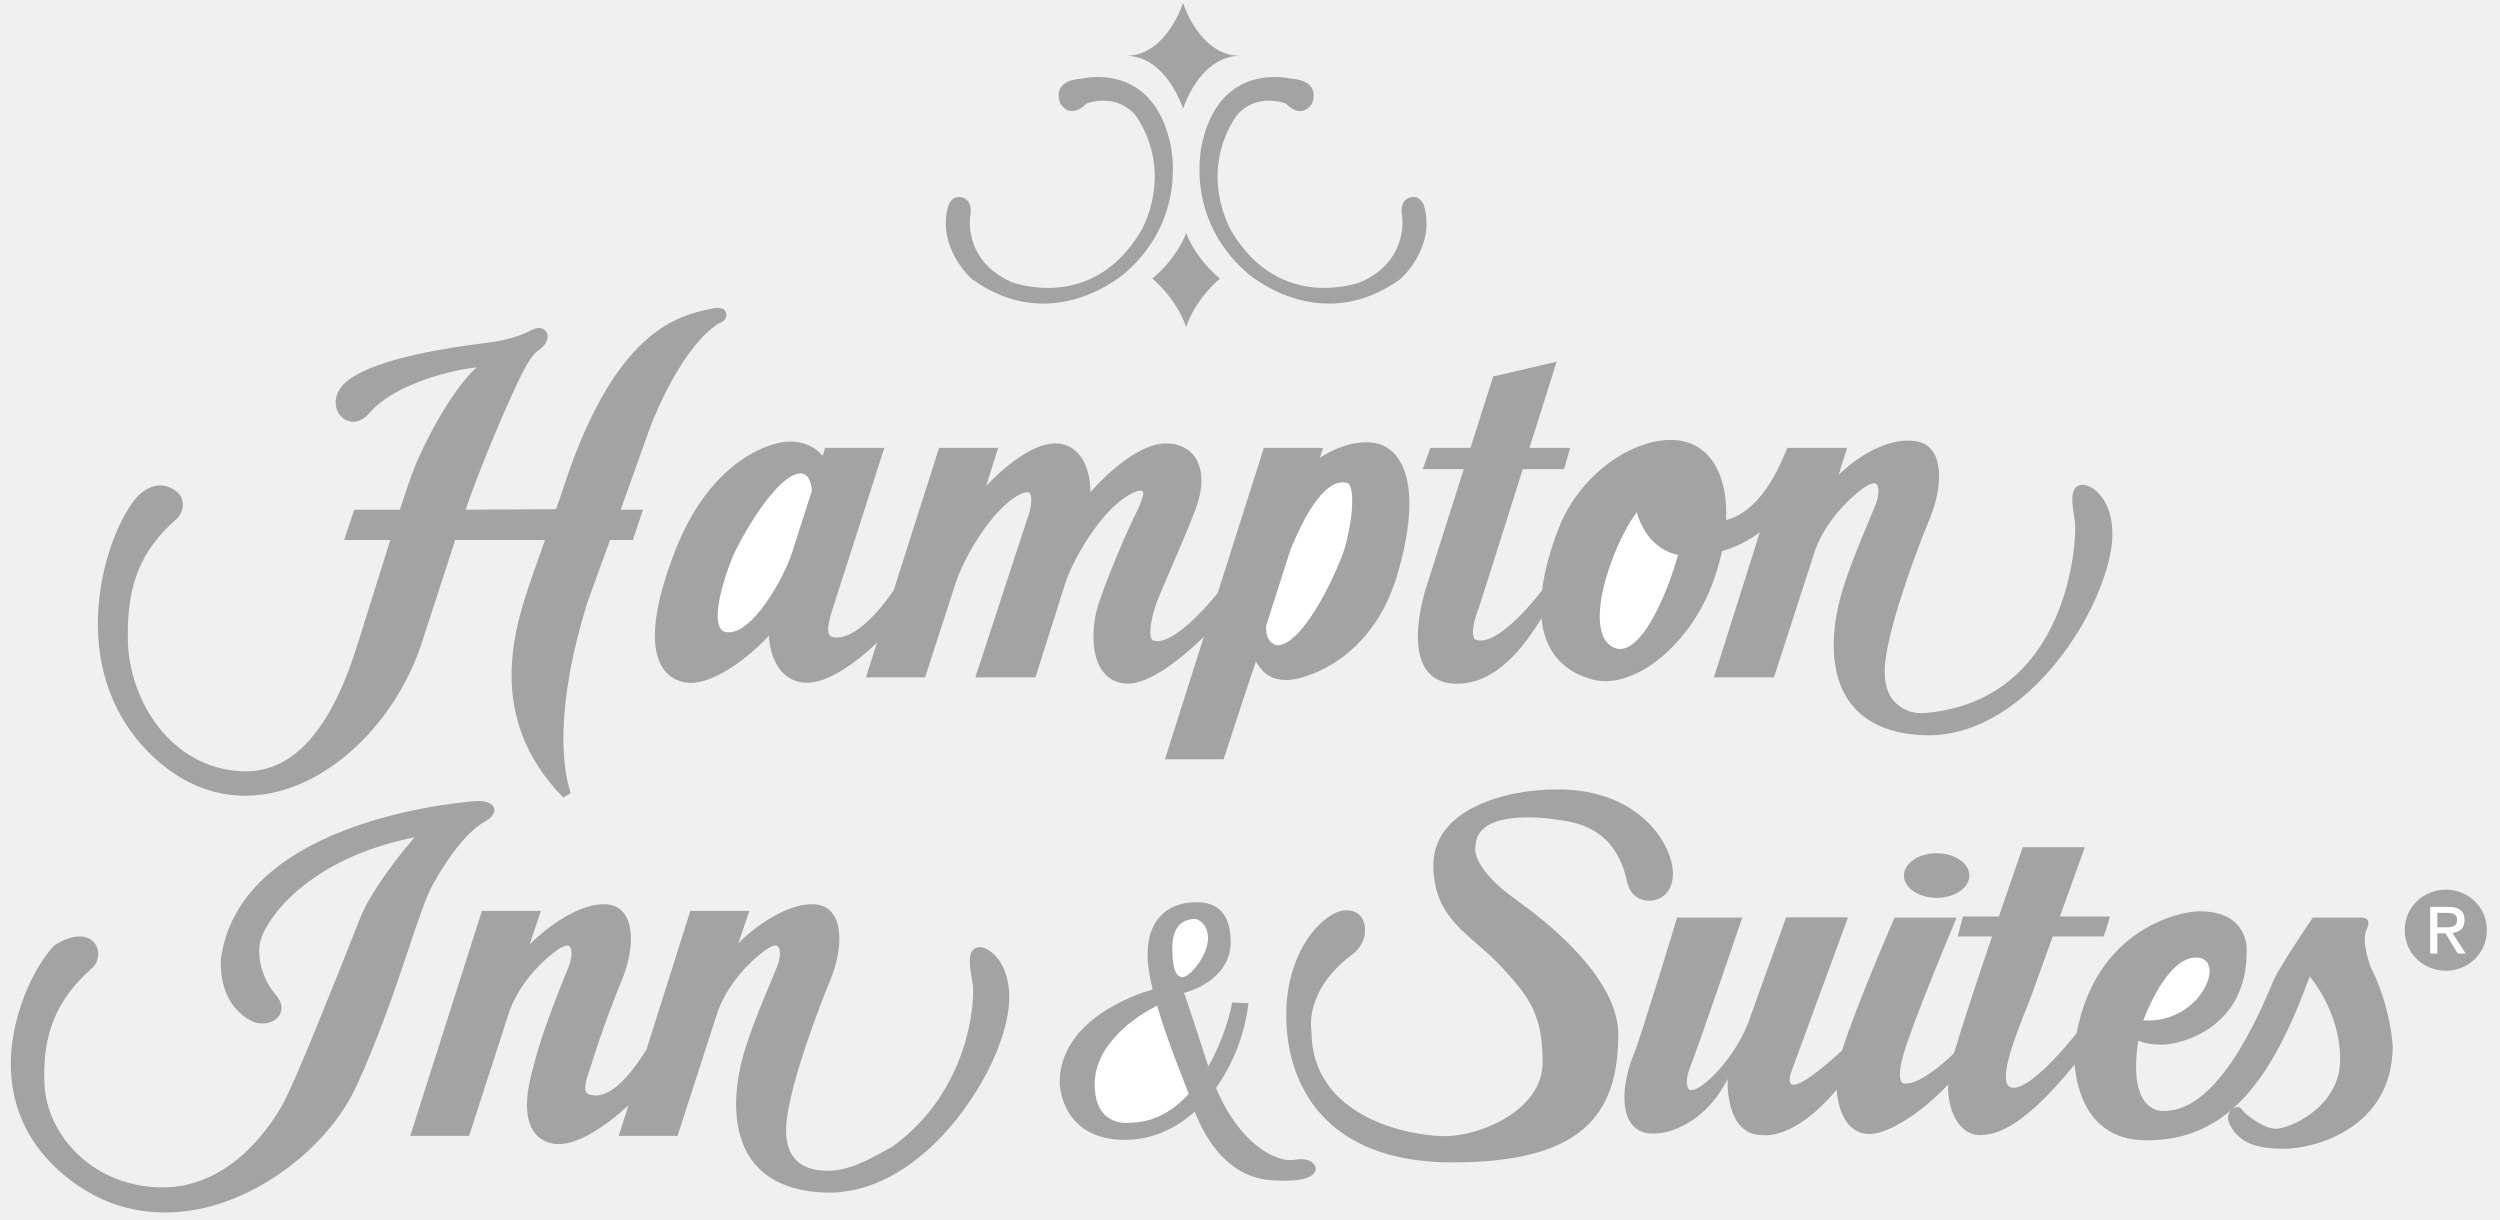
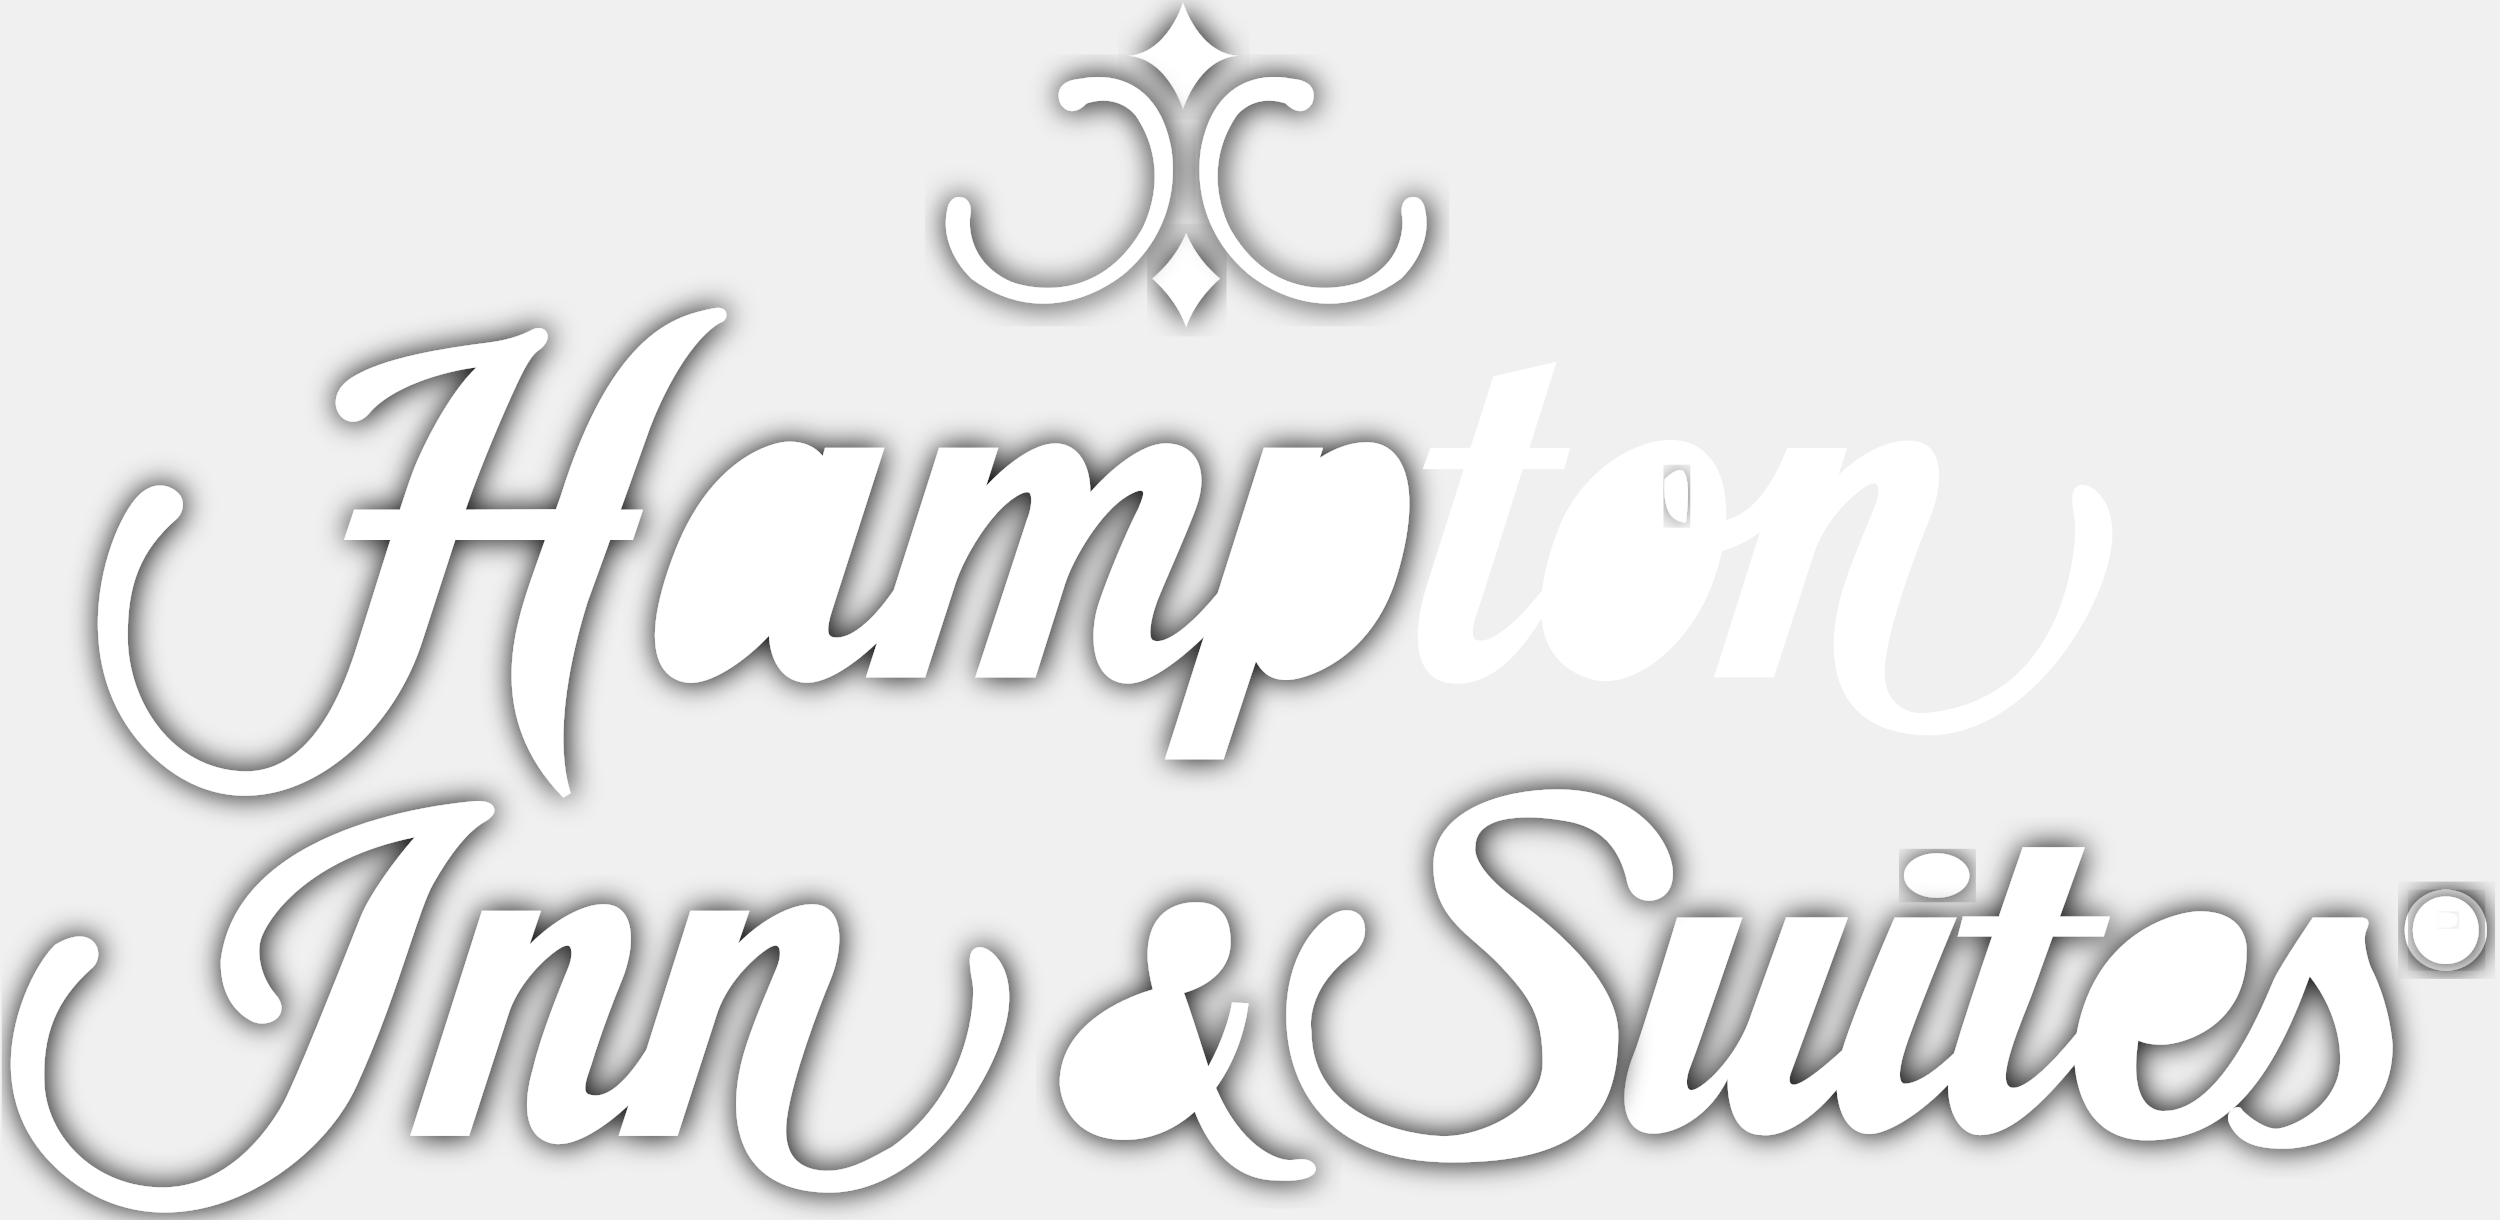
<svg xmlns="http://www.w3.org/2000/svg" viewBox="0 0 166 81" version="1.1">
+   <filter id="dropShadow">
+     <feGaussianBlur in="SourceAlpha" stdDeviation="1" />
+     <feOffset dx="0.1" dy="0" />
+     <feMerge>
+       <feMergeNode />
+       <feMergeNode in="SourceGraphic" />
+     </feMerge>
+   </filter>
  <defs />
  <g id="Page-1" stroke="none" stroke-width="1" fill="none" fill-rule="evenodd">
    <g id="Hampton_Inn__and__Suites">
-       <path d="M28.748,58.713 C29.956,56.564 31.158,55.121 32.239,54.531 C32.41,54.424 32.931,54.098 32.809,53.671 C32.683,53.233 32.018,53.185 31.738,53.185 C31.581,53.185 15.865,54.154 14.656,63.761 C14.599,66.338 15.928,67.407 16.726,67.806 C17.323,68.104 18.135,67.961 18.499,67.494 C18.65,67.301 18.931,66.772 18.292,66.026 C17.306,64.877 17.051,63.338 17.309,62.412 C17.684,61.063 20.36,57.035 27.531,55.594 C26.246,57.067 24.552,59.368 23.941,60.896 L23.528,61.936 C22.35,64.911 19.591,71.879 18.747,73.369 C17.783,75.07 15.049,79.008 10.497,78.839 C5.992,78.672 3.126,75.255 2.957,72.048 C2.782,68.719 3.723,66.399 6.098,64.293 C6.572,63.893 6.665,63.159 6.306,62.657 C6.128,62.41 5.414,61.682 3.678,62.724 L3.622,62.767 C2.316,64.073 0.497,67.695 0.739,71.319 C0.929,74.144 2.259,76.518 4.693,78.374 C7.305,80.366 10.445,80.981 13.772,80.153 C17.894,79.127 21.961,75.826 23.662,72.127 C25.18,68.829 26.269,65.577 27.145,62.965 C27.796,61.024 28.31,59.491 28.748,58.713" id="Fill-2" fill="#A3A3A3" />
-       <path d="M65.688,63.119 C65.364,62.905 65.046,62.839 64.816,62.938 C64.225,63.191 64.371,64.056 64.555,65.152 L64.586,65.336 C64.749,66.31 64.446,72.44 59.215,76.162 C59.038,76.255 58.858,76.353 58.667,76.459 C57.592,77.05 56.254,77.786 54.805,77.739 C53.887,77.709 53.199,77.434 52.762,76.921 C52.271,76.344 52.097,75.463 52.246,74.301 C52.597,71.548 54.44,66.734 55.121,65.111 C55.609,63.946 56.001,62.179 55.499,61.031 C55.308,60.594 55.007,60.298 54.605,60.152 C53.415,59.719 51.136,60.551 49.027,62.63 L49.757,60.482 L45.84,60.482 L42.92,69.7 C41.452,72.048 40.162,73.045 39.084,72.66 C38.666,72.51 38.914,71.697 39.178,70.946 C39.178,70.946 39.263,70.701 39.265,70.694 C39.959,68.426 40.859,66.118 41.281,65.111 C41.769,63.946 42.161,62.179 41.66,61.031 C41.468,60.594 41.167,60.298 40.765,60.152 C39.439,59.67 37.137,60.762 35.173,62.704 L35.914,60.482 L32,60.482 L27.241,75.422 L31.148,75.422 L33.762,67.344 C34.322,65.551 35.867,63.854 37.065,63.037 C37.404,62.806 37.68,62.728 37.804,62.829 C37.994,62.982 38.019,63.556 37.734,64.252 C37.28,65.364 35.896,68.746 35.409,70.88 C35.091,71.938 34.666,73.887 35.385,75.054 C35.682,75.535 36.137,75.833 36.736,75.939 C38.241,76.205 40.344,74.679 41.737,73.383 L41.079,75.422 L44.988,75.422 L47.602,67.344 C48.162,65.55 49.707,63.854 50.905,63.037 C51.244,62.806 51.52,62.728 51.644,62.829 C51.834,62.982 51.859,63.556 51.575,64.252 L51.213,65.119 C50.562,66.671 49.576,69.017 49.186,70.725 C48.834,72.266 48.471,75.148 49.998,77.135 C50.986,78.419 52.596,79.109 54.786,79.186 C57.898,79.296 60.442,77.493 62.028,75.961 C64.871,73.216 67.014,69.026 67.014,66.215 C67.014,64.153 65.999,63.324 65.688,63.119" id="Fill-3" fill="#A3A3A3" />
-       <path d="M39.014,39.973 L40.51,35.854 L42.022,35.854 L42.692,33.846 L41.215,33.846 C41.654,32.616 42.974,28.922 42.975,28.919 C43.651,26.952 45.515,22.87 47.738,21.465 C48.212,21.303 48.242,21.036 48.231,20.884 C48.188,20.271 47.365,20.475 47.365,20.475 C45.044,20.944 40.723,21.818 37.218,32.978 L36.919,33.811 L30.918,33.843 C32.022,30.604 33.772,26.7 34.04,26.118 C34.573,24.959 35.125,23.761 35.672,23.323 C36.342,22.891 36.47,22.384 36.293,22.068 C36.155,21.822 35.802,21.659 35.344,21.889 C34.998,22.081 34.028,22.548 32.496,22.74 C29.549,23.108 25.394,23.753 23.332,25.09 C22.268,25.78 22.257,26.603 22.302,26.925 C22.37,27.416 22.694,27.821 23.128,27.955 C23.587,28.097 24.08,27.926 24.49,27.474 C25.947,25.689 29.473,24.642 31.635,24.393 C29.744,26.194 28.034,29.763 27.532,31.018 C27.323,31.54 26.942,32.636 26.549,33.846 L23.516,33.846 L22.847,35.854 L25.917,35.854 L24.649,39.889 C24.15,41.488 23.719,42.869 23.508,43.501 C21.763,48.737 19.276,51.333 16.119,51.216 C11.412,51.042 8.542,46.601 8.486,42.409 C8.438,38.793 9.338,36.57 11.69,34.485 C12.173,34.076 12.309,33.295 11.902,32.815 C11.499,32.341 10.373,31.744 9.192,32.905 C8.07,34.027 6.419,37.616 6.499,41.706 C6.566,45.137 7.858,48.112 10.235,50.31 C12.662,52.554 15.526,53.325 18.52,52.541 C22.639,51.463 26.46,47.477 28.028,42.622 L30.227,35.854 L36.188,35.854 C35.952,36.513 35.286,38.412 35.286,38.412 C34.193,41.623 32.158,47.601 37.403,52.959 L37.894,52.659 C37.454,51.339 36.684,47.461 39.014,39.973" id="Fill-4" fill="#A3A3A3" />
-       <path d="M44.866,36.482 C43.418,40.156 43.102,42.847 43.95,44.264 C44.316,44.876 44.9,45.246 45.638,45.333 C47.119,45.507 49.417,43.968 51.062,42.21 C51.091,43.004 51.315,43.874 51.827,44.499 C52.257,45.024 52.843,45.312 53.521,45.334 C54.984,45.382 56.9,43.946 58.232,42.679 L57.498,44.98 L61.426,44.98 L63.442,38.749 C63.992,37.043 65.757,33.995 67.508,32.944 C67.985,32.657 68.255,32.641 68.347,32.721 C68.567,32.909 68.497,33.759 68.198,34.49 L64.762,44.98 L68.754,44.98 L70.719,38.773 C71.28,37.034 73.117,33.974 74.834,32.944 C75.611,32.478 75.802,32.593 75.804,32.593 C76.014,32.646 75.898,33.014 75.602,33.736 C74.807,35.263 73.456,38.507 72.924,40.163 C72.569,41.265 72.346,43.337 73.183,44.523 C73.569,45.071 74.145,45.371 74.85,45.393 C76.311,45.439 78.481,43.705 79.93,42.295 L77.351,50.416 L81.248,50.416 C81.248,50.416 83.357,43.972 83.393,43.925 C83.421,43.955 83.519,44.124 83.519,44.124 C83.98,44.835 84.503,45.114 85.333,45.154 C86.495,45.21 91.043,43.917 92.749,38.271 C93.821,34.72 93.863,31.951 92.866,30.473 C92.431,29.827 91.811,29.45 91.075,29.383 C89.801,29.267 88.522,29.811 87.636,30.404 L87.848,29.737 L83.919,29.737 L80.857,39.378 C78.998,41.646 77.357,42.85 76.568,42.521 C76.231,42.381 76.357,41.198 76.849,39.885 C76.972,39.559 77.304,38.788 77.688,37.897 C78.424,36.191 79.34,34.067 79.575,33.243 C79.918,32.025 79.816,30.971 79.29,30.276 C78.876,29.73 78.223,29.441 77.4,29.441 C75.724,29.441 73.604,31.317 72.4,32.679 C72.411,31.686 72.152,30.782 71.661,30.189 C71.256,29.7 70.707,29.441 70.074,29.441 C68.571,29.441 66.702,30.974 65.482,32.264 L66.282,29.737 L62.354,29.737 L59.344,39.187 C57.884,41.31 56.447,42.453 55.398,42.324 C55.183,42.297 55.108,42.215 55.071,42.156 C54.841,41.795 55.146,40.857 55.368,40.173 L58.721,29.737 L54.786,29.737 L54.628,30.275 C54.098,29.64 53.369,29.323 52.408,29.323 C51.094,29.323 47.179,30.609 44.866,36.482 L51.221,35.979" id="Fill-5" fill="#A3A3A3" />
-       <path d="M85.679,36.524 C87.061,33.133 88.392,31.691 89.527,32.096 C89.553,32.105 89.454,32.024 89.527,32.096 C90.097,32.662 89.631,35.563 89.118,36.898 C88.149,39.418 86.147,43.038 84.706,42.837 C84.675,42.82 84.737,42.852 84.706,42.837 C84.437,42.707 84.013,42.483 84.078,41.535 C84.241,41.024 85.686,36.504 85.679,36.524" id="Fill-6" fill="#FFFFFF" />
-       <path d="M52.747,31.525 C53.006,31.419 53.224,31.406 53.414,31.485 C53.68,31.599 53.896,32.086 53.907,32.583 C53.758,33.051 52.599,36.678 52.599,36.678 C52.05,38.392 49.893,42.262 48.204,41.971 C48.023,41.94 47.898,41.851 47.809,41.69 C47.31,40.787 48.111,38.279 48.663,36.939 C48.989,36.146 51.094,32.208 52.747,31.525" id="Fill-7" fill="#FFFFFF" />
-       <path d="M138.972,32.438 C138.625,32.209 138.269,32.136 138.021,32.242 C137.419,32.5 137.583,33.477 137.771,34.595 C137.937,35.589 137.508,46.529 127.807,47.343 C126.873,47.422 126.169,47.032 125.723,46.509 C125.222,45.921 125.044,45.021 125.196,43.836 C125.554,41.027 127.435,36.115 128.129,34.459 C128.628,33.271 129.028,31.468 128.516,30.297 C128.32,29.851 128.014,29.549 127.603,29.4 C126.323,28.934 124.129,29.552 122.088,31.53 L122.645,29.737 L118.677,29.737 L118.602,29.921 C117.518,32.598 116.177,34.144 114.612,34.53 C114.719,32.052 113.941,30.239 112.445,29.529 C111.457,29.06 110.136,29.112 108.726,29.676 C106.423,30.597 104.411,32.686 103.475,35.126 C102.9,36.624 102.539,37.992 102.394,39.2 C100.434,41.697 98.765,42.89 97.902,42.441 C97.708,42.055 97.792,41.401 98.215,40.293 C98.296,40.083 101.113,31.152 101.113,31.152 L103.855,31.152 L104.261,29.739 L101.557,29.739 L103.361,24.014 L99.148,24.997 L97.64,29.739 L94.976,29.739 L94.469,31.152 L97.194,31.152 C96.682,32.766 94.725,38.923 94.727,38.918 C94.675,39.069 93.476,42.659 94.678,44.43 C95.084,45.028 95.707,45.352 96.528,45.393 C99.347,45.534 101.235,42.862 102.354,41.058 C102.558,43.133 103.671,44.517 105.613,45.085 C108.305,45.922 112.064,43.024 113.657,38.882 C113.95,38.122 114.177,37.351 114.34,36.589 C115.214,36.359 116.154,35.878 116.858,35.333 L113.806,44.98 L117.791,44.98 L120.458,36.737 C121.03,34.908 122.606,33.178 123.828,32.344 C124.174,32.108 124.456,32.029 124.582,32.131 C124.776,32.287 124.802,32.873 124.511,33.584 L124.143,34.467 C123.478,36.051 122.473,38.445 122.074,40.187 C121.715,41.76 121.345,44.701 122.903,46.727 C123.911,48.038 125.554,48.742 127.787,48.82 C130.274,48.908 132.806,47.777 135.111,45.553 C138.337,42.438 140.264,37.979 140.264,35.468 C140.264,33.447 139.275,32.638 138.972,32.438" id="Fill-8" fill="#A3A3A3" />
+       <path d="M28.748,58.713 C29.956,56.564 31.158,55.121 32.239,54.531 C32.41,54.424 32.931,54.098 32.809,53.671 C32.683,53.233 32.018,53.185 31.738,53.185 C31.581,53.185 15.865,54.154 14.656,63.761 C14.599,66.338 15.928,67.407 16.726,67.806 C17.323,68.104 18.135,67.961 18.499,67.494 C18.65,67.301 18.931,66.772 18.292,66.026 C17.306,64.877 17.051,63.338 17.309,62.412 C17.684,61.063 20.36,57.035 27.531,55.594 C26.246,57.067 24.552,59.368 23.941,60.896 L23.528,61.936 C22.35,64.911 19.591,71.879 18.747,73.369 C17.783,75.07 15.049,79.008 10.497,78.839 C5.992,78.672 3.126,75.255 2.957,72.048 C2.782,68.719 3.723,66.399 6.098,64.293 C6.572,63.893 6.665,63.159 6.306,62.657 C6.128,62.41 5.414,61.682 3.678,62.724 L3.622,62.767 C2.316,64.073 0.497,67.695 0.739,71.319 C0.929,74.144 2.259,76.518 4.693,78.374 C7.305,80.366 10.445,80.981 13.772,80.153 C17.894,79.127 21.961,75.826 23.662,72.127 C25.18,68.829 26.269,65.577 27.145,62.965 C27.796,61.024 28.31,59.491 28.748,58.713" id="Fill-2" fill="#fff" filter="url(#dropShadow)" />
+       <path d="M65.688,63.119 C65.364,62.905 65.046,62.839 64.816,62.938 C64.225,63.191 64.371,64.056 64.555,65.152 L64.586,65.336 C64.749,66.31 64.446,72.44 59.215,76.162 C59.038,76.255 58.858,76.353 58.667,76.459 C57.592,77.05 56.254,77.786 54.805,77.739 C53.887,77.709 53.199,77.434 52.762,76.921 C52.271,76.344 52.097,75.463 52.246,74.301 C52.597,71.548 54.44,66.734 55.121,65.111 C55.609,63.946 56.001,62.179 55.499,61.031 C55.308,60.594 55.007,60.298 54.605,60.152 C53.415,59.719 51.136,60.551 49.027,62.63 L49.757,60.482 L45.84,60.482 L42.92,69.7 C41.452,72.048 40.162,73.045 39.084,72.66 C38.666,72.51 38.914,71.697 39.178,70.946 C39.178,70.946 39.263,70.701 39.265,70.694 C39.959,68.426 40.859,66.118 41.281,65.111 C41.769,63.946 42.161,62.179 41.66,61.031 C41.468,60.594 41.167,60.298 40.765,60.152 C39.439,59.67 37.137,60.762 35.173,62.704 L35.914,60.482 L32,60.482 L27.241,75.422 L31.148,75.422 L33.762,67.344 C34.322,65.551 35.867,63.854 37.065,63.037 C37.404,62.806 37.68,62.728 37.804,62.829 C37.994,62.982 38.019,63.556 37.734,64.252 C37.28,65.364 35.896,68.746 35.409,70.88 C35.091,71.938 34.666,73.887 35.385,75.054 C35.682,75.535 36.137,75.833 36.736,75.939 C38.241,76.205 40.344,74.679 41.737,73.383 L41.079,75.422 L44.988,75.422 L47.602,67.344 C48.162,65.55 49.707,63.854 50.905,63.037 C51.244,62.806 51.52,62.728 51.644,62.829 C51.834,62.982 51.859,63.556 51.575,64.252 L51.213,65.119 C50.562,66.671 49.576,69.017 49.186,70.725 C48.834,72.266 48.471,75.148 49.998,77.135 C50.986,78.419 52.596,79.109 54.786,79.186 C57.898,79.296 60.442,77.493 62.028,75.961 C64.871,73.216 67.014,69.026 67.014,66.215 C67.014,64.153 65.999,63.324 65.688,63.119" id="Fill-3" fill="#fff" filter="url(#dropShadow)" />
+       <path d="M39.014,39.973 L40.51,35.854 L42.022,35.854 L42.692,33.846 L41.215,33.846 C41.654,32.616 42.974,28.922 42.975,28.919 C43.651,26.952 45.515,22.87 47.738,21.465 C48.212,21.303 48.242,21.036 48.231,20.884 C48.188,20.271 47.365,20.475 47.365,20.475 C45.044,20.944 40.723,21.818 37.218,32.978 L36.919,33.811 L30.918,33.843 C32.022,30.604 33.772,26.7 34.04,26.118 C34.573,24.959 35.125,23.761 35.672,23.323 C36.342,22.891 36.47,22.384 36.293,22.068 C36.155,21.822 35.802,21.659 35.344,21.889 C34.998,22.081 34.028,22.548 32.496,22.74 C29.549,23.108 25.394,23.753 23.332,25.09 C22.268,25.78 22.257,26.603 22.302,26.925 C22.37,27.416 22.694,27.821 23.128,27.955 C23.587,28.097 24.08,27.926 24.49,27.474 C25.947,25.689 29.473,24.642 31.635,24.393 C29.744,26.194 28.034,29.763 27.532,31.018 C27.323,31.54 26.942,32.636 26.549,33.846 L23.516,33.846 L22.847,35.854 L25.917,35.854 L24.649,39.889 C24.15,41.488 23.719,42.869 23.508,43.501 C21.763,48.737 19.276,51.333 16.119,51.216 C11.412,51.042 8.542,46.601 8.486,42.409 C8.438,38.793 9.338,36.57 11.69,34.485 C12.173,34.076 12.309,33.295 11.902,32.815 C11.499,32.341 10.373,31.744 9.192,32.905 C8.07,34.027 6.419,37.616 6.499,41.706 C6.566,45.137 7.858,48.112 10.235,50.31 C12.662,52.554 15.526,53.325 18.52,52.541 C22.639,51.463 26.46,47.477 28.028,42.622 L30.227,35.854 L36.188,35.854 C35.952,36.513 35.286,38.412 35.286,38.412 C34.193,41.623 32.158,47.601 37.403,52.959 L37.894,52.659 C37.454,51.339 36.684,47.461 39.014,39.973" id="Fill-4" fill="#fff" filter="url(#dropShadow)" />
+       <path d="M44.866,36.482 C43.418,40.156 43.102,42.847 43.95,44.264 C44.316,44.876 44.9,45.246 45.638,45.333 C47.119,45.507 49.417,43.968 51.062,42.21 C51.091,43.004 51.315,43.874 51.827,44.499 C52.257,45.024 52.843,45.312 53.521,45.334 C54.984,45.382 56.9,43.946 58.232,42.679 L57.498,44.98 L61.426,44.98 L63.442,38.749 C63.992,37.043 65.757,33.995 67.508,32.944 C67.985,32.657 68.255,32.641 68.347,32.721 C68.567,32.909 68.497,33.759 68.198,34.49 L64.762,44.98 L68.754,44.98 L70.719,38.773 C71.28,37.034 73.117,33.974 74.834,32.944 C75.611,32.478 75.802,32.593 75.804,32.593 C76.014,32.646 75.898,33.014 75.602,33.736 C74.807,35.263 73.456,38.507 72.924,40.163 C72.569,41.265 72.346,43.337 73.183,44.523 C73.569,45.071 74.145,45.371 74.85,45.393 C76.311,45.439 78.481,43.705 79.93,42.295 L77.351,50.416 L81.248,50.416 C81.248,50.416 83.357,43.972 83.393,43.925 C83.421,43.955 83.519,44.124 83.519,44.124 C83.98,44.835 84.503,45.114 85.333,45.154 C86.495,45.21 91.043,43.917 92.749,38.271 C93.821,34.72 93.863,31.951 92.866,30.473 C92.431,29.827 91.811,29.45 91.075,29.383 C89.801,29.267 88.522,29.811 87.636,30.404 L87.848,29.737 L83.919,29.737 L80.857,39.378 C78.998,41.646 77.357,42.85 76.568,42.521 C76.231,42.381 76.357,41.198 76.849,39.885 C76.972,39.559 77.304,38.788 77.688,37.897 C78.424,36.191 79.34,34.067 79.575,33.243 C79.918,32.025 79.816,30.971 79.29,30.276 C78.876,29.73 78.223,29.441 77.4,29.441 C75.724,29.441 73.604,31.317 72.4,32.679 C72.411,31.686 72.152,30.782 71.661,30.189 C71.256,29.7 70.707,29.441 70.074,29.441 C68.571,29.441 66.702,30.974 65.482,32.264 L66.282,29.737 L62.354,29.737 L59.344,39.187 C57.884,41.31 56.447,42.453 55.398,42.324 C55.183,42.297 55.108,42.215 55.071,42.156 C54.841,41.795 55.146,40.857 55.368,40.173 L58.721,29.737 L54.786,29.737 L54.628,30.275 C54.098,29.64 53.369,29.323 52.408,29.323 C51.094,29.323 47.179,30.609 44.866,36.482 L51.221,35.979" id="Fill-5" fill="#fff" filter="url(#dropShadow)" />
+       <path d="M138.972,32.438 C138.625,32.209 138.269,32.136 138.021,32.242 C137.419,32.5 137.583,33.477 137.771,34.595 C137.937,35.589 137.508,46.529 127.807,47.343 C126.873,47.422 126.169,47.032 125.723,46.509 C125.222,45.921 125.044,45.021 125.196,43.836 C125.554,41.027 127.435,36.115 128.129,34.459 C128.628,33.271 129.028,31.468 128.516,30.297 C128.32,29.851 128.014,29.549 127.603,29.4 C126.323,28.934 124.129,29.552 122.088,31.53 L122.645,29.737 L118.677,29.737 L118.602,29.921 C117.518,32.598 116.177,34.144 114.612,34.53 C114.719,32.052 113.941,30.239 112.445,29.529 C111.457,29.06 110.136,29.112 108.726,29.676 C106.423,30.597 104.411,32.686 103.475,35.126 C102.9,36.624 102.539,37.992 102.394,39.2 C100.434,41.697 98.765,42.89 97.902,42.441 C97.708,42.055 97.792,41.401 98.215,40.293 C98.296,40.083 101.113,31.152 101.113,31.152 L103.855,31.152 L104.261,29.739 L101.557,29.739 L103.361,24.014 L99.148,24.997 L97.64,29.739 L94.976,29.739 L94.469,31.152 L97.194,31.152 C96.682,32.766 94.725,38.923 94.727,38.918 C94.675,39.069 93.476,42.659 94.678,44.43 C95.084,45.028 95.707,45.352 96.528,45.393 C99.347,45.534 101.235,42.862 102.354,41.058 C102.558,43.133 103.671,44.517 105.613,45.085 C108.305,45.922 112.064,43.024 113.657,38.882 C113.95,38.122 114.177,37.351 114.34,36.589 C115.214,36.359 116.154,35.878 116.858,35.333 L113.806,44.98 L117.791,44.98 L120.458,36.737 C121.03,34.908 122.606,33.178 123.828,32.344 C124.174,32.108 124.456,32.029 124.582,32.131 C124.776,32.287 124.802,32.873 124.511,33.584 L124.143,34.467 C123.478,36.051 122.473,38.445 122.074,40.187 C121.715,41.76 121.345,44.701 122.903,46.727 C123.911,48.038 125.554,48.742 127.787,48.82 C130.274,48.908 132.806,47.777 135.111,45.553 C138.337,42.438 140.264,37.979 140.264,35.468 C140.264,33.447 139.275,32.638 138.972,32.438" id="Fill-8" fill="#fff" />
      <path d="M107.984,43.009 C107.639,43.149 107.312,43.114 106.984,42.901 C106.545,42.615 106.293,42.071 106.235,41.284 C106.068,38.977 107.626,35.381 108.679,34.013 C109.207,35.826 110.389,36.652 111.42,36.842 C110.98,38.508 109.575,42.362 107.984,43.009" id="Fill-9" fill="#FFFFFF" />
-       <path d="M111.941,34.691 C111.565,34.665 111.259,34.539 111.035,34.305 C110.609,33.858 110.439,32.998 110.537,31.821 C111.03,31.349 111.466,31.122 111.688,31.233 C111.845,31.311 112.314,31.799 111.941,34.691" id="Fill-10" fill="#A3A3A3" />
-       <path d="M78.553,7.226 C78.553,7.226 79.598,3.817 82.238,3.707 C79.598,3.597 78.553,0.188 78.553,0.188 C78.553,0.188 77.508,3.597 74.869,3.707 C77.508,3.817 78.553,7.226 78.553,7.226" id="Fill-11" fill="#A3A3A3" />
-       <path d="M78.759,21.715 C79.392,19.818 81,18.499 81,18.499 C79.296,17.069 78.759,15.474 78.759,15.474 C78.759,15.474 78.223,17.069 76.519,18.499 C76.519,18.499 78.127,19.818 78.759,21.715" id="Fill-12" fill="#A3A3A3" />
-       <path d="M72.147,6.869 C72.147,6.869 71.157,7.996 70.415,6.896 C70.415,6.896 69.673,5.357 71.845,5.219 C71.845,5.219 76.491,4.037 77.701,9.508 C77.701,9.508 78.966,14.347 74.787,18.059 C74.787,18.059 69.975,22.458 64.531,18.526 C64.531,18.526 62.167,16.464 62.964,13.66 C62.964,13.66 63.212,12.863 63.982,13.137 C63.982,13.137 64.614,13.33 64.421,14.375 C64.421,14.375 63.954,17.289 67.143,18.719 C67.143,18.719 72.532,20.836 75.776,15.309 C75.776,15.309 78.003,11.57 75.447,7.721 C75.447,7.721 74.374,6.154 72.147,6.869" id="Fill-13" fill="#A3A3A3" />
-       <path d="M85.375,6.869 C85.375,6.869 86.365,7.996 87.107,6.896 C87.107,6.896 87.85,5.357 85.677,5.219 C85.677,5.219 81.031,4.037 79.821,9.508 C79.821,9.508 78.557,14.347 82.736,18.059 C82.736,18.059 87.547,22.458 92.991,18.526 C92.991,18.526 95.355,16.464 94.558,13.66 C94.558,13.66 94.311,12.863 93.541,13.137 C93.541,13.137 92.908,13.33 93.101,14.375 C93.101,14.375 93.568,17.289 90.379,18.719 C90.379,18.719 84.99,20.836 81.746,15.309 C81.746,15.309 79.519,11.57 82.076,7.721 C82.076,7.721 83.148,6.154 85.375,6.869" id="Fill-14" fill="#A3A3A3" />
-       <path d="M159.674,61.759 C159.674,60.214 160.927,59.075 162.408,59.075 C163.874,59.075 165.127,60.214 165.127,61.759 C165.127,63.318 163.874,64.457 162.408,64.457 C160.927,64.457 159.674,63.318 159.674,61.759" id="Fill-15" fill="#A3A3A3" />
-       <path d="M162.408,64.009 C163.625,64.009 164.586,63.055 164.586,61.759 C164.586,60.485 163.625,59.524 162.408,59.524 C161.176,59.524 160.215,60.485 160.215,61.759 C160.215,63.055 161.176,64.009 162.408,64.009" id="Fill-16" fill="#A3A3A3" />
+       <path d="M111.941,34.691 C111.565,34.665 111.259,34.539 111.035,34.305 C110.609,33.858 110.439,32.998 110.537,31.821 C111.03,31.349 111.466,31.122 111.688,31.233 C111.845,31.311 112.314,31.799 111.941,34.691" id="Fill-10" fill="#fff" filter="url(#dropShadow)" />
+       <path d="M78.553,7.226 C78.553,7.226 79.598,3.817 82.238,3.707 C79.598,3.597 78.553,0.188 78.553,0.188 C78.553,0.188 77.508,3.597 74.869,3.707 C77.508,3.817 78.553,7.226 78.553,7.226" id="Fill-11" fill="#fff" filter="url(#dropShadow)" />
+       <path d="M78.759,21.715 C79.392,19.818 81,18.499 81,18.499 C79.296,17.069 78.759,15.474 78.759,15.474 C78.759,15.474 78.223,17.069 76.519,18.499 C76.519,18.499 78.127,19.818 78.759,21.715" id="Fill-12" fill="#fff" filter="url(#dropShadow)" />
+       <path d="M72.147,6.869 C72.147,6.869 71.157,7.996 70.415,6.896 C70.415,6.896 69.673,5.357 71.845,5.219 C71.845,5.219 76.491,4.037 77.701,9.508 C77.701,9.508 78.966,14.347 74.787,18.059 C74.787,18.059 69.975,22.458 64.531,18.526 C64.531,18.526 62.167,16.464 62.964,13.66 C62.964,13.66 63.212,12.863 63.982,13.137 C63.982,13.137 64.614,13.33 64.421,14.375 C64.421,14.375 63.954,17.289 67.143,18.719 C67.143,18.719 72.532,20.836 75.776,15.309 C75.776,15.309 78.003,11.57 75.447,7.721 C75.447,7.721 74.374,6.154 72.147,6.869" id="Fill-13" fill="#fff" filter="url(#dropShadow)" />
+       <path d="M85.375,6.869 C85.375,6.869 86.365,7.996 87.107,6.896 C87.107,6.896 87.85,5.357 85.677,5.219 C85.677,5.219 81.031,4.037 79.821,9.508 C79.821,9.508 78.557,14.347 82.736,18.059 C82.736,18.059 87.547,22.458 92.991,18.526 C92.991,18.526 95.355,16.464 94.558,13.66 C94.558,13.66 94.311,12.863 93.541,13.137 C93.541,13.137 92.908,13.33 93.101,14.375 C93.101,14.375 93.568,17.289 90.379,18.719 C90.379,18.719 84.99,20.836 81.746,15.309 C81.746,15.309 79.519,11.57 82.076,7.721 C82.076,7.721 83.148,6.154 85.375,6.869" id="Fill-14" fill="#fff" filter="url(#dropShadow)" />
+       <path d="M159.674,61.759 C159.674,60.214 160.927,59.075 162.408,59.075 C163.874,59.075 165.127,60.214 165.127,61.759 C165.127,63.318 163.874,64.457 162.408,64.457 C160.927,64.457 159.674,63.318 159.674,61.759" id="Fill-15" fill="#fff" filter="url(#dropShadow)" />
+       <path d="M162.408,64.009 C163.625,64.009 164.586,63.055 164.586,61.759 C164.586,60.485 163.625,59.524 162.408,59.524 C161.176,59.524 160.215,60.485 160.215,61.759 C160.215,63.055 161.176,64.009 162.408,64.009" id="Fill-16" fill="#fff" filter="url(#dropShadow)" />
      <path d="M161.838,63.318 L161.368,63.318 L161.368,60.214 L162.55,60.214 C163.283,60.214 163.646,60.485 163.646,61.097 C163.646,61.652 163.297,61.895 162.842,61.951 L163.725,63.318 L163.198,63.318 L162.379,61.973 L161.838,61.973 L161.838,63.318" id="Fill-17" fill="#FFFFFF" />
-       <path d="M162.4,61.574 C162.799,61.574 163.155,61.546 163.155,61.069 C163.155,60.684 162.806,60.613 162.479,60.613 L161.838,60.613 L161.838,61.574 L162.4,61.574" id="Fill-18" fill="#A3A3A3" />
-       <path d="M128.594,59.617 C129.793,59.617 130.765,58.954 130.765,58.137 C130.765,57.319 129.793,56.656 128.594,56.656 C127.395,56.656 126.423,57.319 126.423,58.137 C126.423,58.954 127.395,59.617 128.594,59.617" id="Fill-19" fill="#A3A3A3" />
-       <path d="M157.409,64.206 C157.409,64.206 156.781,62.532 157.13,61.765 C157.479,60.997 157.06,60.927 156.712,60.927 L153.572,60.927 C153.572,60.927 151.479,63.997 150.99,65.044 C150.502,66.09 147.641,73.765 143.734,73.765 C143.734,73.765 141.215,74.142 141.982,69.091 C142.271,69.224 142.761,69.369 143.525,69.369 C144.92,69.369 149.177,68.183 149.177,63.23 C149.177,63.23 149.456,60.509 146.037,60.509 C144.772,60.509 139.188,61.652 137.891,68.605 C137.059,69.64 134.86,72.23 133.687,72.23 C132.222,72.23 134.385,67.486 134.943,65.951 C135.154,65.372 135.701,63.853 136.301,62.183 L139.688,62.183 L140.106,60.858 L136.778,60.858 C137.625,58.5 138.432,56.253 138.432,56.253 L134.315,56.253 C134.315,56.253 133.605,58.281 132.723,60.858 L130.338,60.858 L129.99,62.183 L132.272,62.183 C131.32,64.984 130.283,68.105 129.747,69.936 C128.81,70.836 127.458,71.951 126.501,71.951 C126.501,71.951 125.594,72.16 126.71,69.021 C127.827,65.881 129.92,60.927 129.92,60.927 L125.803,60.927 C125.803,60.927 123.222,66.829 122.317,69.748 C121.021,70.939 118.413,73.167 118.888,71.318 L122.705,60.915 L118.598,60.915 L116.269,67.384 C115.68,69.269 114.195,71.261 112.936,72.12 C112.58,72.363 112.289,72.445 112.159,72.339 C111.96,72.178 111.933,71.575 112.232,70.843 C112.711,69.675 115.687,60.927 115.687,60.927 L111.361,60.927 C111.361,60.927 108.948,68.882 108.505,69.941 C107.991,71.165 107.579,73.023 108.107,74.229 C108.308,74.689 108.624,75 109.046,75.153 C110.441,75.66 113.279,74.582 114.715,71.633 C114.715,71.633 114.501,75.37 117.012,75.37 C117.012,75.37 119.085,75.784 121.957,72.349 C122.056,73.927 122.749,75.3 124.129,75.3 C125.388,75.3 127.589,73.887 129.354,72.019 C129.307,73.886 130.173,75.37 131.455,75.37 C132.847,75.37 134.66,74.475 137.757,70.686 C137.904,72.42 138.69,75.719 142.548,75.719 C147.781,75.719 150.781,71.951 153.363,64.835 C153.363,64.835 155.386,67.137 155.386,70.346 C155.386,73.556 151.967,74.951 151.13,74.951 C150.293,74.951 149.037,73.974 148.828,73.625 C148.618,73.277 147.502,73.765 148.13,74.812 C148.758,75.858 149.735,76.277 151.688,76.277 C153.642,76.277 158.874,74.951 158.874,69.439 C158.874,69.439 158.735,66.788 157.409,64.206" id="Fill-20" fill="#A3A3A3" />
+       <path d="M162.4,61.574 C162.799,61.574 163.155,61.546 163.155,61.069 C163.155,60.684 162.806,60.613 162.479,60.613 L161.838,60.613 L161.838,61.574 L162.4,61.574" id="Fill-18" fill="#fff" filter="url(#dropShadow)" />
+       <path d="M128.594,59.617 C129.793,59.617 130.765,58.954 130.765,58.137 C130.765,57.319 129.793,56.656 128.594,56.656 C127.395,56.656 126.423,57.319 126.423,58.137 C126.423,58.954 127.395,59.617 128.594,59.617" id="Fill-19" fill="#fff" filter="url(#dropShadow)" />
+       <path d="M157.409,64.206 C157.409,64.206 156.781,62.532 157.13,61.765 C157.479,60.997 157.06,60.927 156.712,60.927 L153.572,60.927 C153.572,60.927 151.479,63.997 150.99,65.044 C150.502,66.09 147.641,73.765 143.734,73.765 C143.734,73.765 141.215,74.142 141.982,69.091 C142.271,69.224 142.761,69.369 143.525,69.369 C144.92,69.369 149.177,68.183 149.177,63.23 C149.177,63.23 149.456,60.509 146.037,60.509 C144.772,60.509 139.188,61.652 137.891,68.605 C137.059,69.64 134.86,72.23 133.687,72.23 C132.222,72.23 134.385,67.486 134.943,65.951 C135.154,65.372 135.701,63.853 136.301,62.183 L139.688,62.183 L140.106,60.858 L136.778,60.858 C137.625,58.5 138.432,56.253 138.432,56.253 L134.315,56.253 C134.315,56.253 133.605,58.281 132.723,60.858 L130.338,60.858 L129.99,62.183 L132.272,62.183 C131.32,64.984 130.283,68.105 129.747,69.936 C128.81,70.836 127.458,71.951 126.501,71.951 C126.501,71.951 125.594,72.16 126.71,69.021 C127.827,65.881 129.92,60.927 129.92,60.927 L125.803,60.927 C125.803,60.927 123.222,66.829 122.317,69.748 C121.021,70.939 118.413,73.167 118.888,71.318 L122.705,60.915 L118.598,60.915 L116.269,67.384 C115.68,69.269 114.195,71.261 112.936,72.12 C112.58,72.363 112.289,72.445 112.159,72.339 C111.96,72.178 111.933,71.575 112.232,70.843 C112.711,69.675 115.687,60.927 115.687,60.927 L111.361,60.927 C111.361,60.927 108.948,68.882 108.505,69.941 C107.991,71.165 107.579,73.023 108.107,74.229 C108.308,74.689 108.624,75 109.046,75.153 C110.441,75.66 113.279,74.582 114.715,71.633 C114.715,71.633 114.501,75.37 117.012,75.37 C117.012,75.37 119.085,75.784 121.957,72.349 C122.056,73.927 122.749,75.3 124.129,75.3 C125.388,75.3 127.589,73.887 129.354,72.019 C129.307,73.886 130.173,75.37 131.455,75.37 C132.847,75.37 134.66,74.475 137.757,70.686 C137.904,72.42 138.69,75.719 142.548,75.719 C147.781,75.719 150.781,71.951 153.363,64.835 C153.363,64.835 155.386,67.137 155.386,70.346 C155.386,73.556 151.967,74.951 151.13,74.951 C150.293,74.951 149.037,73.974 148.828,73.625 C148.618,73.277 147.502,73.765 148.13,74.812 C148.758,75.858 149.735,76.277 151.688,76.277 C153.642,76.277 158.874,74.951 158.874,69.439 C158.874,69.439 158.735,66.788 157.409,64.206" id="Fill-20" fill="#fff" filter="url(#dropShadow)" />
      <path d="M145.827,63.579 C147.898,63.579 146.195,67.991 142.312,67.754 C142.778,66.551 144.102,63.579 145.827,63.579" id="Fill-21" fill="#FFFFFF" />
-       <path d="M107.454,68.672 C107.454,74.114 104.942,77.184 96.43,77.184 C87.918,77.184 85.407,71.951 85.407,67.416 C85.407,62.881 88.058,60.439 89.383,60.439 C90.709,60.439 90.639,61.765 90.639,61.765 C90.639,62.811 89.802,63.369 89.802,63.369 C86.523,65.811 87.081,68.463 87.081,68.463 C87.081,74.184 93.57,75.44 95.942,75.44 C98.314,75.44 102.43,73.695 102.43,70.556 C102.43,67.416 101.593,66.23 99.64,64.137 C97.686,62.044 95.174,61.067 95.174,57.439 C95.174,53.811 99.779,52.415 103.407,52.415 C108.989,52.415 111.082,56.183 111.082,57.997 C111.082,59.811 109.547,59.811 109.547,59.811 C108.152,59.811 108.012,58.416 108.012,58.416 C107.245,55.206 105.082,54.648 103.477,54.439 C103.477,54.439 97.965,53.462 97.965,56.253 C97.965,56.253 97.616,57.579 100.756,59.811 C103.896,62.044 107.454,65.463 107.454,68.672" id="Fill-22" fill="#A3A3A3" />
-       <path d="M85.957,77.011 C84.772,77.222 82.311,75.992 80.743,72.234 C81.877,70.658 82.646,68.683 82.902,66.614 L81.807,66.568 C81.718,67.243 81.22,69.074 80.23,70.812 C78.793,66.33 78.615,65.929 78.615,65.929 C78.615,65.929 81.716,65.2 81.716,62.555 C81.716,59.91 79.983,59.91 79.39,59.91 C77.977,59.91 76.198,60.64 76.198,63.421 C76.198,64.051 76.332,64.843 76.541,65.699 C75.56,65.977 70.361,67.65 70.361,71.903 C70.361,71.903 70.407,75.688 74.693,75.688 C76.438,75.688 78.025,74.978 79.332,73.813 C79.952,75.421 81.514,78.379 84.771,78.379 C84.771,78.379 87.371,78.607 87.371,77.558 C87.371,77.558 87.234,76.783 85.957,77.011" id="Fill-23" fill="#A3A3A3" />
+       <path d="M107.454,68.672 C107.454,74.114 104.942,77.184 96.43,77.184 C87.918,77.184 85.407,71.951 85.407,67.416 C85.407,62.881 88.058,60.439 89.383,60.439 C90.709,60.439 90.639,61.765 90.639,61.765 C90.639,62.811 89.802,63.369 89.802,63.369 C86.523,65.811 87.081,68.463 87.081,68.463 C87.081,74.184 93.57,75.44 95.942,75.44 C98.314,75.44 102.43,73.695 102.43,70.556 C102.43,67.416 101.593,66.23 99.64,64.137 C97.686,62.044 95.174,61.067 95.174,57.439 C95.174,53.811 99.779,52.415 103.407,52.415 C108.989,52.415 111.082,56.183 111.082,57.997 C111.082,59.811 109.547,59.811 109.547,59.811 C108.152,59.811 108.012,58.416 108.012,58.416 C107.245,55.206 105.082,54.648 103.477,54.439 C103.477,54.439 97.965,53.462 97.965,56.253 C97.965,56.253 97.616,57.579 100.756,59.811 C103.896,62.044 107.454,65.463 107.454,68.672" id="Fill-22" fill="#fff" filter="url(#dropShadow)" />
+       <path d="M85.957,77.011 C84.772,77.222 82.311,75.992 80.743,72.234 C81.877,70.658 82.646,68.683 82.902,66.614 L81.807,66.568 C81.718,67.243 81.22,69.074 80.23,70.812 C78.793,66.33 78.615,65.929 78.615,65.929 C78.615,65.929 81.716,65.2 81.716,62.555 C81.716,59.91 79.983,59.91 79.39,59.91 C77.977,59.91 76.198,60.64 76.198,63.421 C76.198,64.051 76.332,64.843 76.541,65.699 C75.56,65.977 70.361,67.65 70.361,71.903 C70.361,71.903 70.407,75.688 74.693,75.688 C76.438,75.688 78.025,74.978 79.332,73.813 C79.952,75.421 81.514,78.379 84.771,78.379 C84.771,78.379 87.371,78.607 87.371,77.558 C87.371,77.558 87.234,76.783 85.957,77.011" id="Fill-23" fill="#fff" filter="url(#dropShadow)" />
      <path d="M75.013,74.548 C75.013,74.548 72.687,74.913 72.687,71.995 C72.687,69.332 75.418,67.468 76.832,66.78 C77.528,69.158 78.589,71.713 78.931,72.633 C77.922,73.742 76.628,74.548 75.013,74.548" id="Fill-24" fill="#FFFFFF" />
      <path d="M79.39,61.018 C78.296,61.018 77.84,61.78 77.84,62.965 C77.84,64.151 78.022,64.881 78.524,64.881 C79.026,64.881 80.261,63.375 80.211,62.236 C80.166,61.187 79.39,61.018 79.39,61.018" id="Fill-25" fill="#FFFFFF" />
    </g>
  </g>
</svg>
